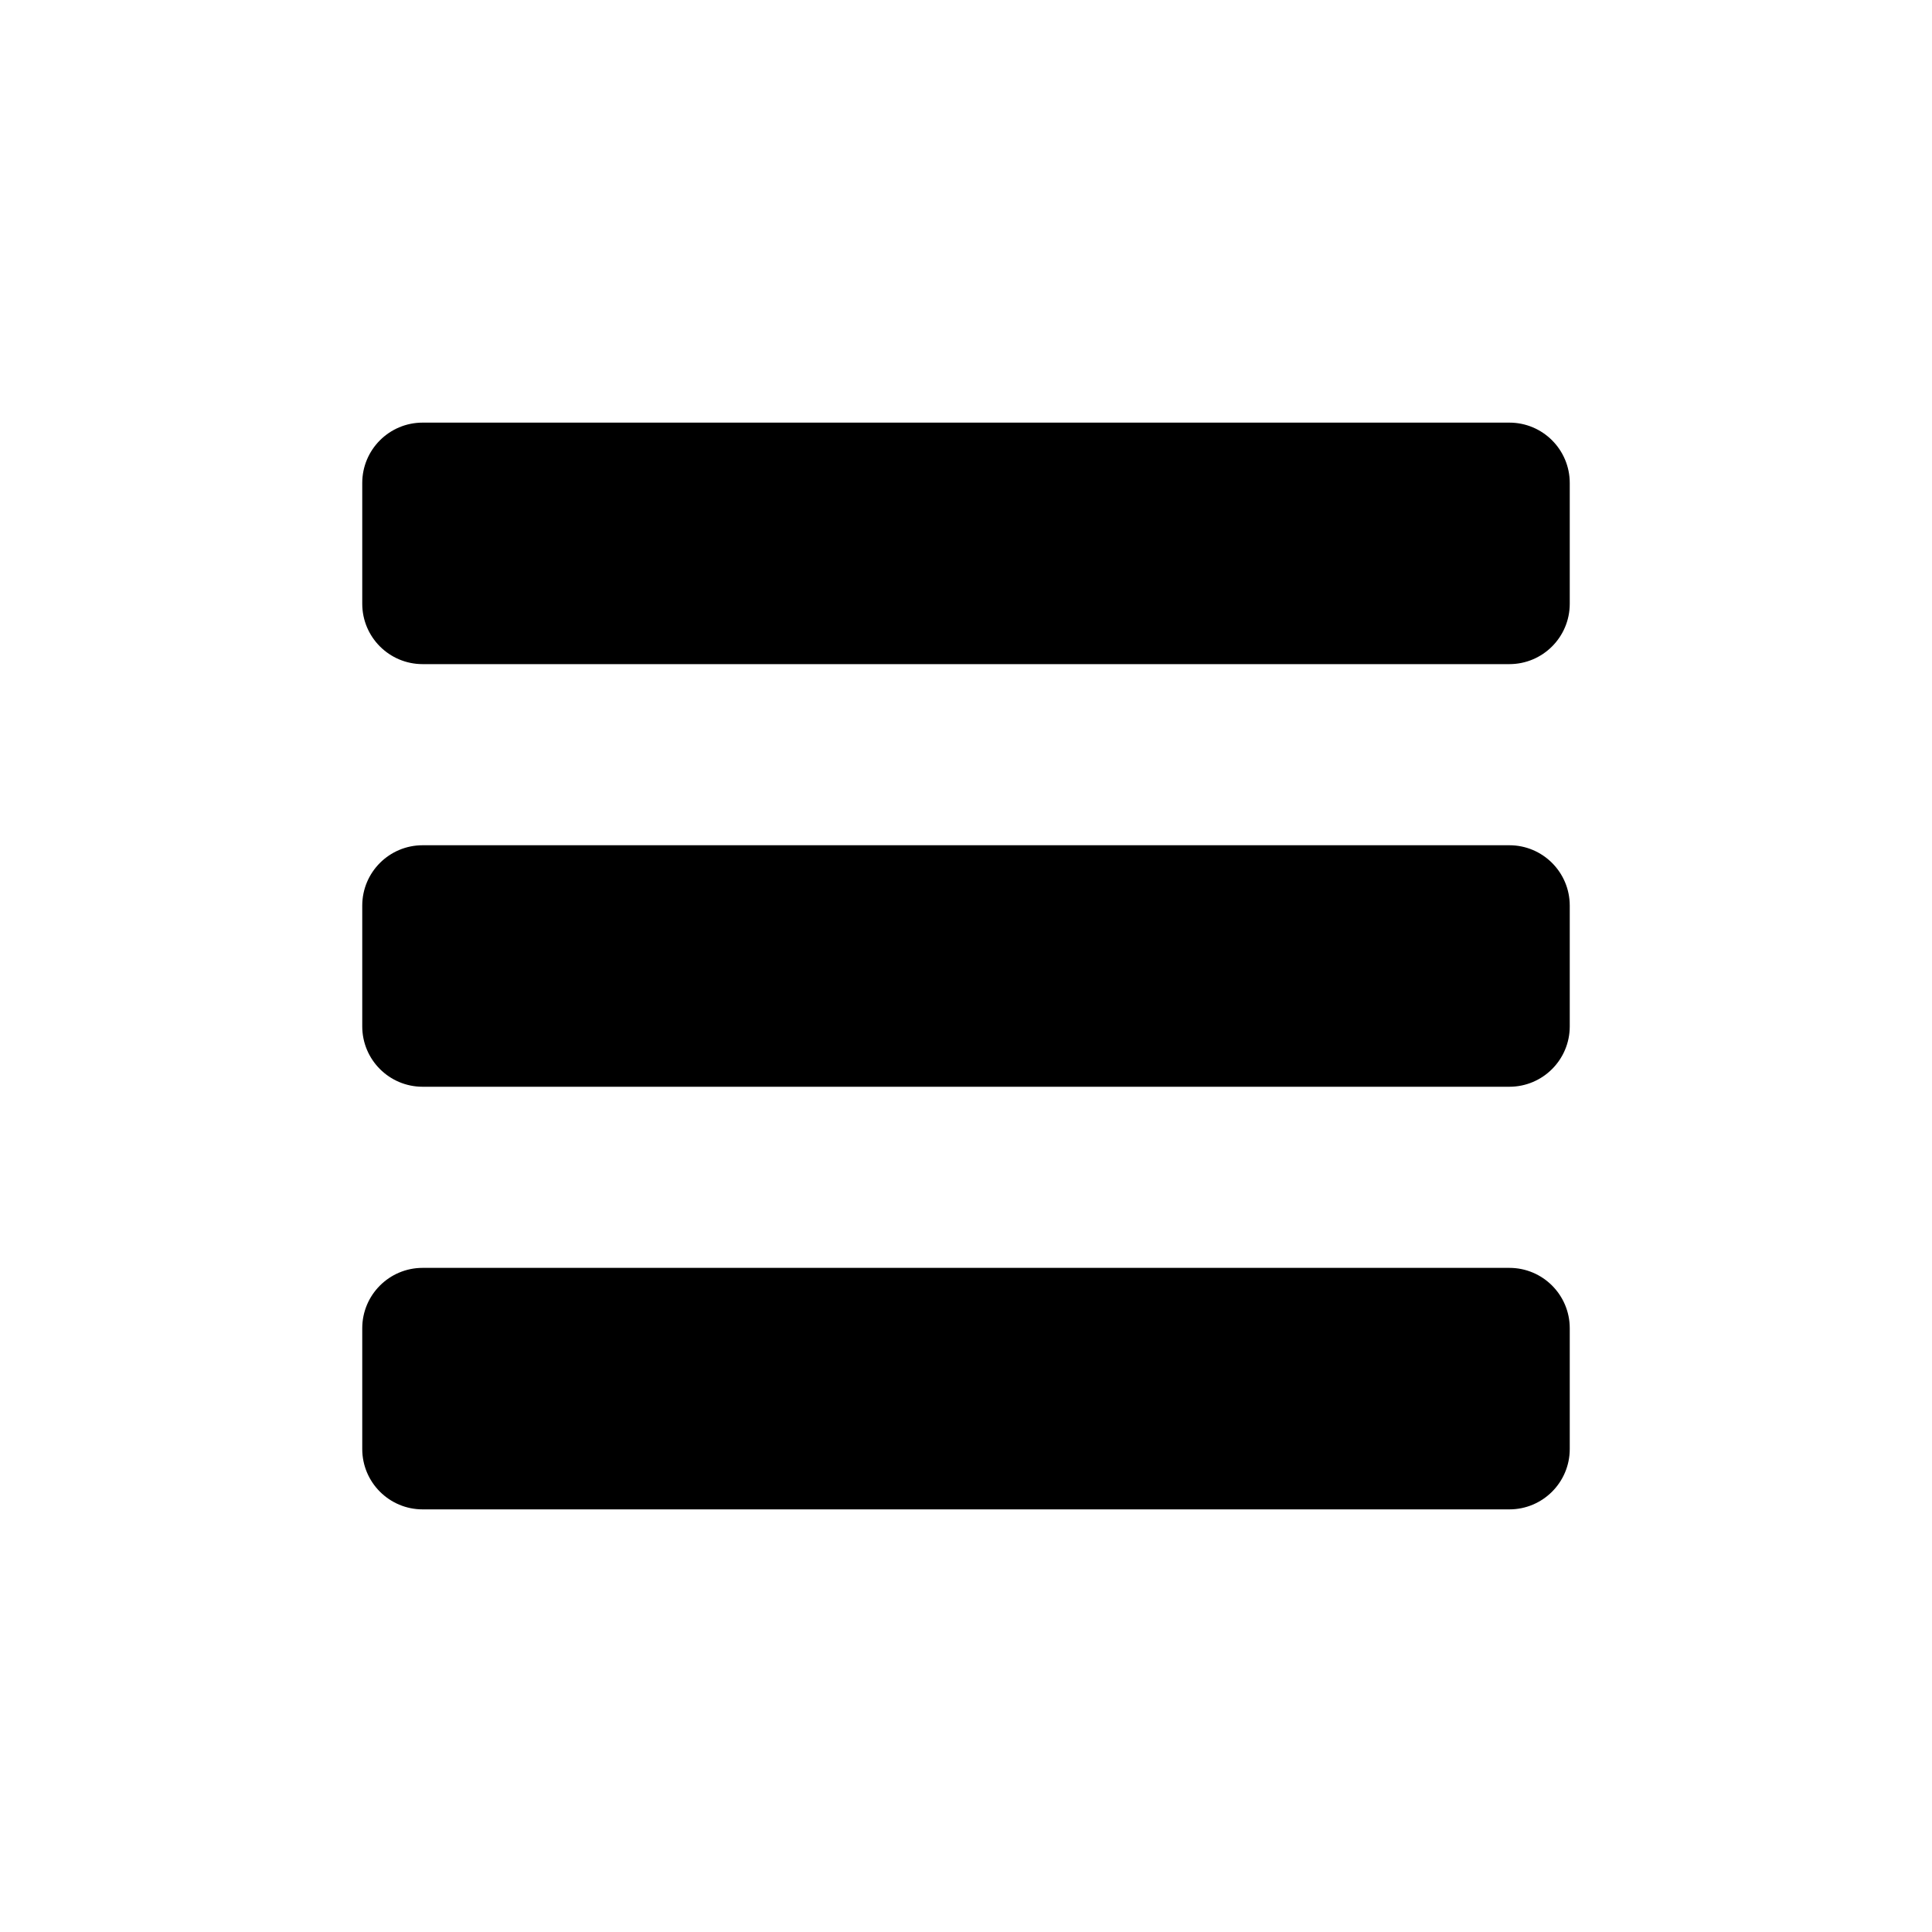
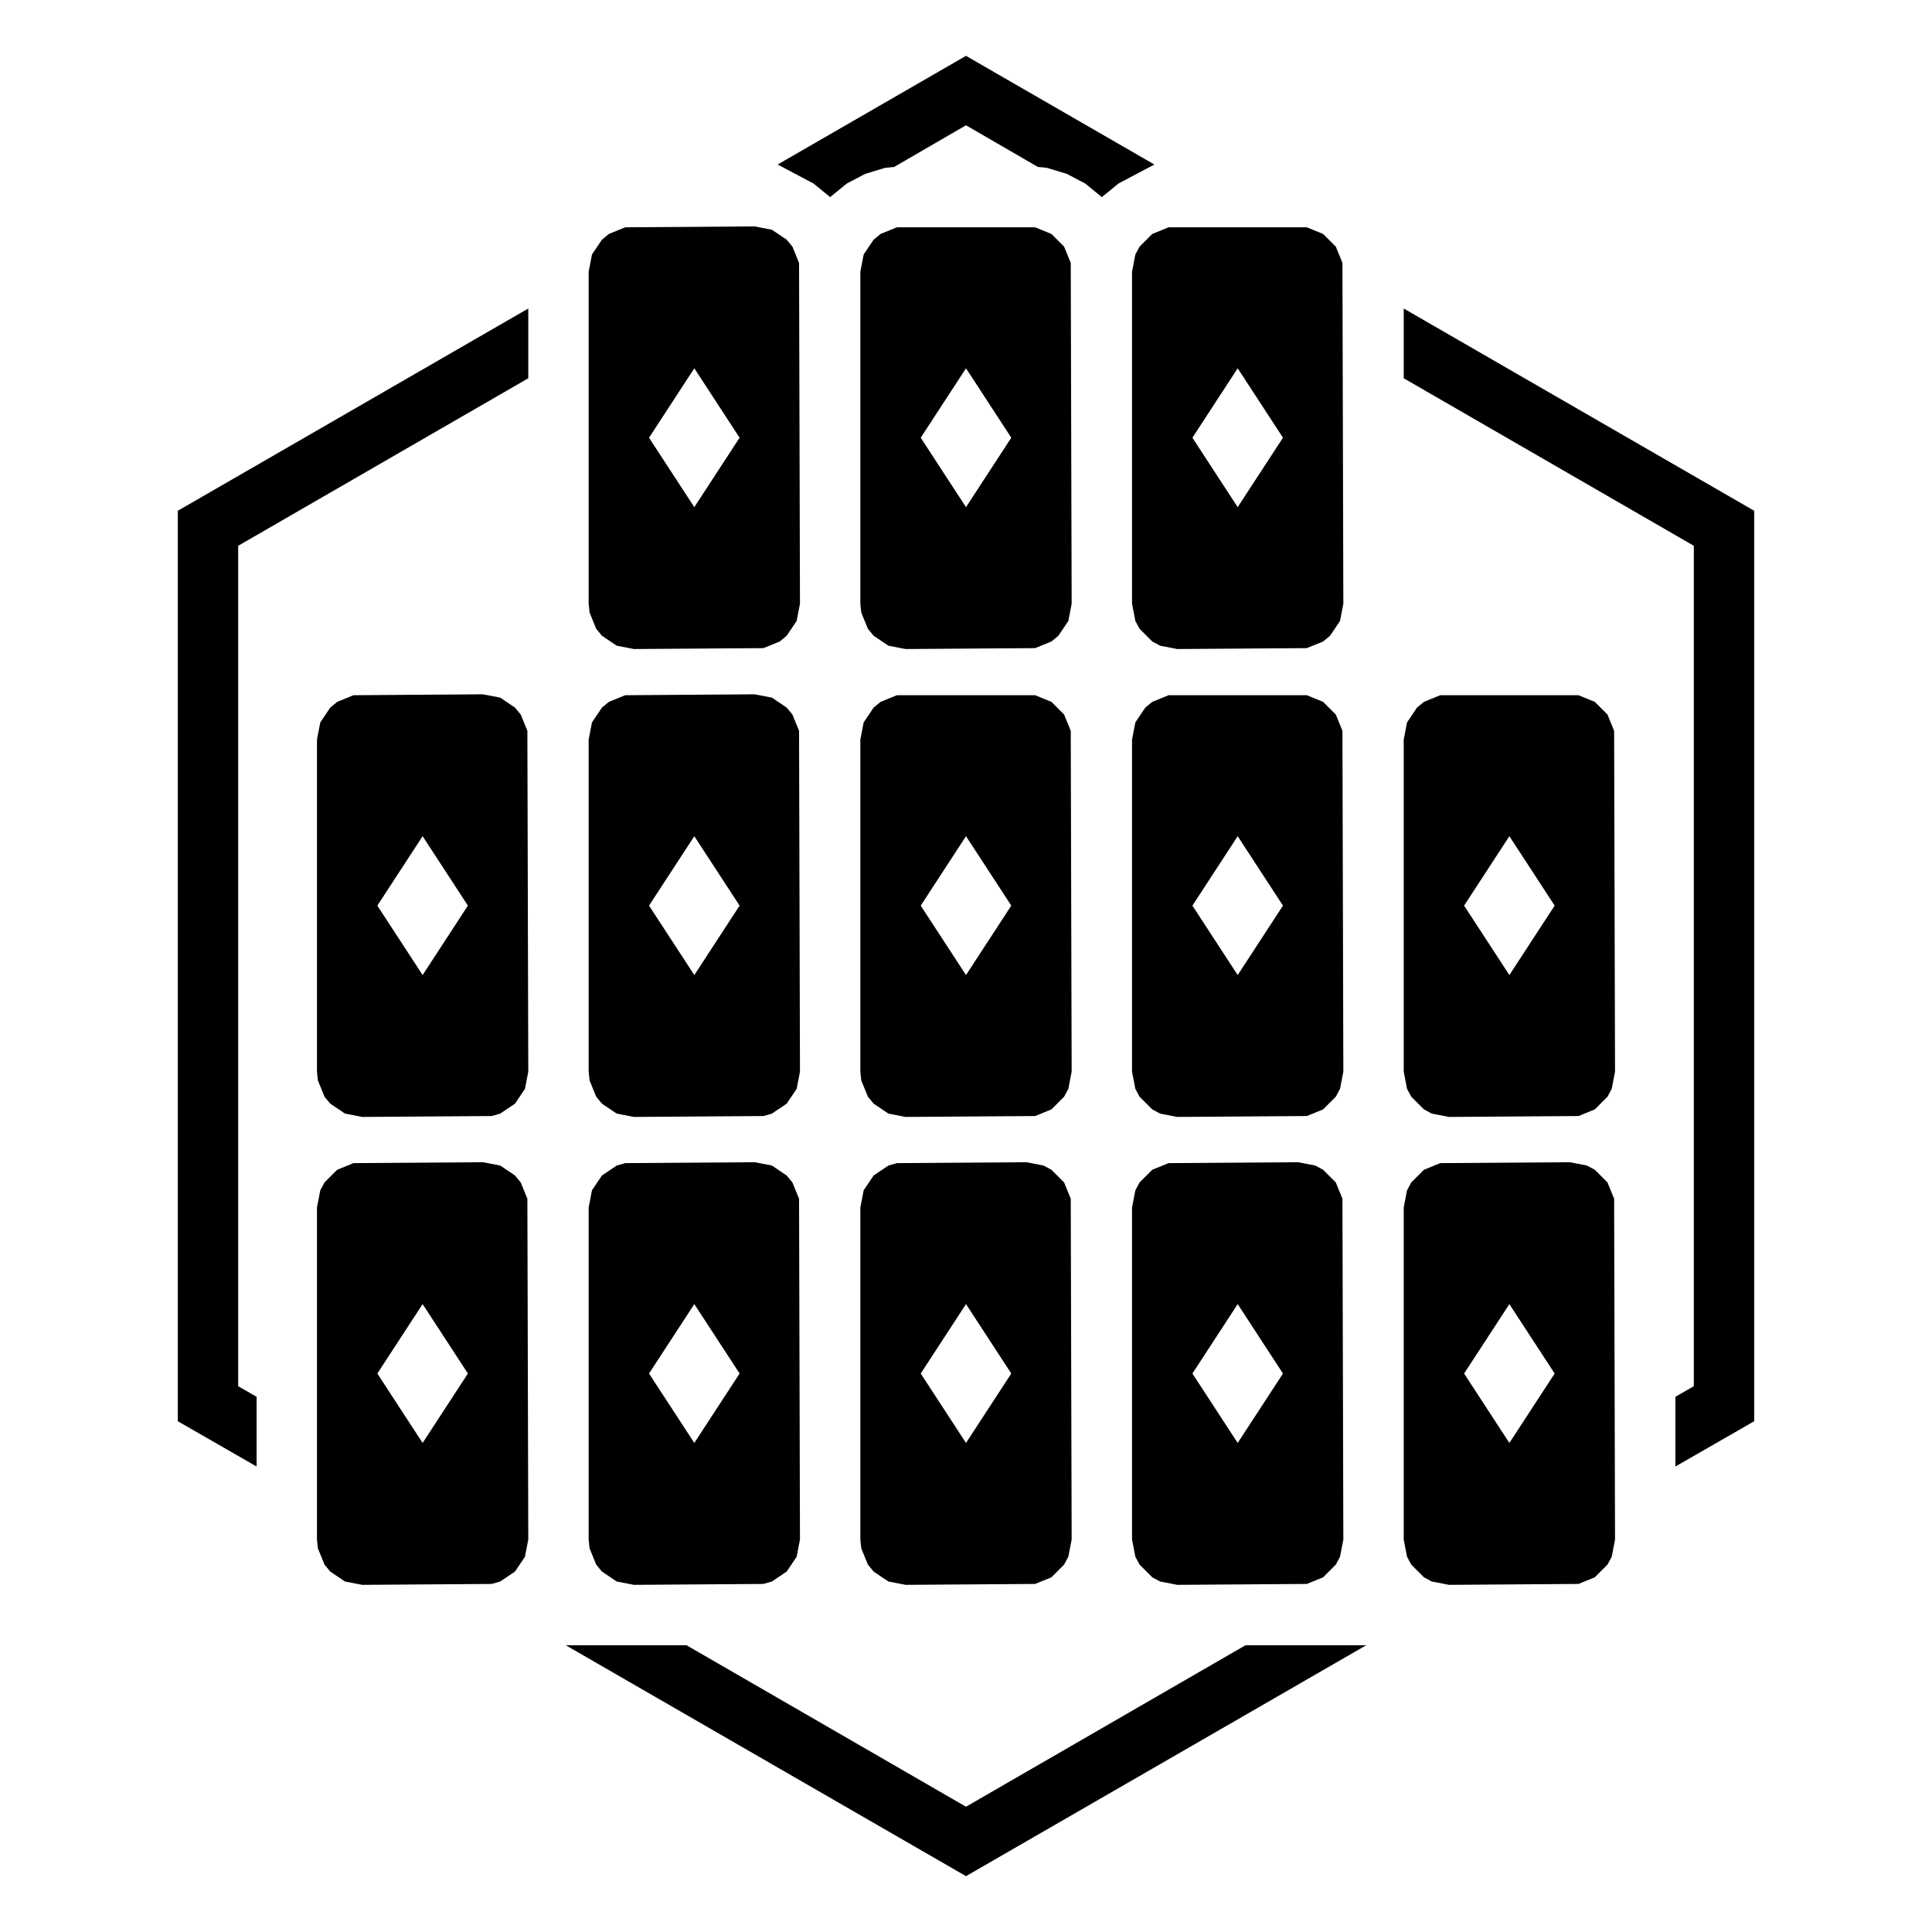
<svg xmlns="http://www.w3.org/2000/svg" viewBox="0 0 64 64">
-   <rect x="12" y="14" width="40" height="8" rx="2" fill="currentColor" />
-   <rect x="12" y="28" width="40" height="8" rx="2" fill="currentColor" />
-   <rect x="12" y="42" width="40" height="8" rx="2" fill="currentColor" />
+   <path fill="currentColor" fill-rule="evenodd" d="M25.76 5.45L26.95 6.08L27.5 6.53L28.05 6.08L28.66 5.76L29.32 5.56L29.62 5.53L32 4.15L34.38 5.53L34.68 5.56L35.34 5.76L35.95 6.08L36.5 6.53L37.05 6.08L38.24 5.45L32 1.85ZM55.5 48.58L58.11 47.08V16.92L46.5 10.22V12.53L56.11 18.08V45.92L55.5 46.27ZM17.5 10.22L5.89 16.92V47.08L8.5 48.58V46.27L7.89 45.92V18.08L17.5 12.53ZM18.74 54.5L32 62.15L45.26 54.5H41.26L32 59.85L22.74 54.5Z" />
+   <path fill="currentColor" fill-rule="evenodd" d="M25 7.5L20.71 7.53L20.17 7.75L19.94 7.94L19.61 8.43L19.5 9V20L19.53 20.29L19.75 20.83L19.94 21.06L20.43 21.39L21 21.5L25.29 21.47L25.83 21.25L26.06 21.06L26.39 20.57L26.5 20L26.47 8.71L26.25 8.17L26.06 7.94L25.57 7.61ZM23 12.2L24.5 14.5L23 16.8L21.5 14.5ZM34.29 7.53H29.71L29.17 7.75L28.94 7.94L28.61 8.43L28.5 9V20L28.53 20.29L28.75 20.83L28.94 21.06L29.43 21.39L30 21.5L34.29 21.47L34.83 21.25L35.06 21.06L35.39 20.57L35.5 20L35.47 8.71L35.25 8.17L34.83 7.75ZM32 12.2L33.5 14.5L32 16.8L30.5 14.5ZM16 23L11.71 23.03L11.17 23.25L10.94 23.44L10.61 23.93L10.5 24.5V35.5L10.53 35.79L10.75 36.33L10.94 36.56L11.43 36.89L12 37L16.29 36.97L16.57 36.89L17.06 36.56L17.39 36.07L17.5 35.5L17.47 24.21L17.25 23.67L17.06 23.44L16.57 23.11ZM14 27.7L15.5 30L14 32.3L12.5 30ZM25 23L20.71 23.03L20.17 23.25L19.94 23.44L19.61 23.93L19.5 24.5V35.5L19.53 35.79L19.75 36.33L19.94 36.56L20.43 36.89L21 37L25.29 36.97L25.57 36.89L26.06 36.56L26.39 36.07L26.5 35.5L26.47 24.21L26.25 23.67L26.06 23.44L25.57 23.11ZM23 27.7L24.5 30L23 32.3L21.5 30ZM34.29 23.03H29.71L29.17 23.25L28.94 23.44L28.61 23.93L28.5 24.5V35.5L28.53 35.79L28.75 36.33L28.94 36.56L29.43 36.89L30 37L34.29 36.97L34.83 36.75L35.25 36.33L35.39 36.07L35.5 35.5L35.47 24.21L35.25 23.67L34.83 23.25ZM32 27.7L33.5 30L32 32.3L30.5 30ZM16 38.5L11.71 38.53L11.17 38.75L10.75 39.17L10.61 39.43L10.5 40V51L10.53 51.29L10.75 51.83L10.94 52.06L11.43 52.39L12 52.5L16.29 52.47L16.57 52.39L17.06 52.06L17.39 51.57L17.5 51L17.47 39.71L17.25 39.17L17.06 38.94L16.57 38.61ZM14 43.2L15.5 45.5L14 47.8L12.5 45.5ZM25 38.5L20.71 38.53L20.43 38.61L19.94 38.94L19.61 39.43L19.5 40V51L19.53 51.29L19.75 51.83L19.94 52.06L20.43 52.39L21 52.5L25.29 52.47L25.57 52.39L26.06 52.06L26.39 51.57L26.5 51L26.47 39.71L26.25 39.17L26.06 38.94L25.57 38.61ZM23 43.2L24.5 45.5L23 47.8L21.5 45.5ZM43.29 7.53H38.71L38.17 7.75L37.75 8.17L37.61 8.43L37.5 9V20L37.61 20.57L37.75 20.83L38.17 21.25L38.43 21.39L39 21.5L43.29 21.47L43.83 21.25L44.06 21.06L44.39 20.57L44.5 20L44.47 8.71L44.25 8.17L43.83 7.75ZM41 12.2L42.5 14.5L41 16.8L39.5 14.5ZM43.29 23.03H38.71L38.17 23.25L37.94 23.44L37.61 23.93L37.5 24.5V35.5L37.61 36.07L37.75 36.33L38.17 36.75L38.43 36.89L39 37L43.29 36.97L43.83 36.75L44.25 36.33L44.39 36.07L44.5 35.5L44.47 24.21L44.25 23.67L43.83 23.25ZM41 27.7L42.5 30L41 32.3L39.5 30ZM52.29 23.03H47.71L47.17 23.25L46.94 23.44L46.61 23.93L46.5 24.5V35.5L46.61 36.07L46.75 36.33L47.17 36.75L47.43 36.89L48 37L52.29 36.97L52.83 36.75L53.25 36.33L53.39 36.07L53.5 35.5L53.47 24.21L53.25 23.67L52.83 23.25ZM50 27.7L51.5 30L50 32.3L48.5 30ZM34 38.5L29.71 38.53L29.43 38.61L28.94 38.94L28.61 39.43L28.5 40V51L28.53 51.29L28.75 51.83L28.94 52.06L29.43 52.39L30 52.5L34.29 52.47L34.83 52.25L35.25 51.83L35.39 51.57L35.5 51L35.47 39.71L35.25 39.17L34.83 38.75L34.57 38.61ZM32 43.2L33.5 45.5L32 47.8L30.5 45.5ZM43 38.5L38.71 38.53L38.17 38.75L37.75 39.17L37.61 39.43L37.5 40V51L37.61 51.57L37.75 51.83L38.17 52.25L38.43 52.39L39 52.5L43.29 52.47L43.83 52.25L44.25 51.83L44.39 51.57L44.5 51L44.47 39.71L44.25 39.17L43.83 38.75L43.57 38.61ZM41 43.2L42.5 45.5L41 47.8L39.5 45.5ZM52 38.5L47.71 38.53L47.17 38.75L46.75 39.17L46.61 39.43L46.5 40V51L46.61 51.57L46.75 51.83L47.17 52.25L47.43 52.39L48 52.5L52.29 52.47L52.83 52.25L53.25 51.83L53.39 51.57L53.5 51L53.47 39.71L53.25 39.17L52.83 38.75L52.57 38.61ZM50 43.2L51.5 45.5L50 47.8L48.5 45.5Z" />
</svg>
